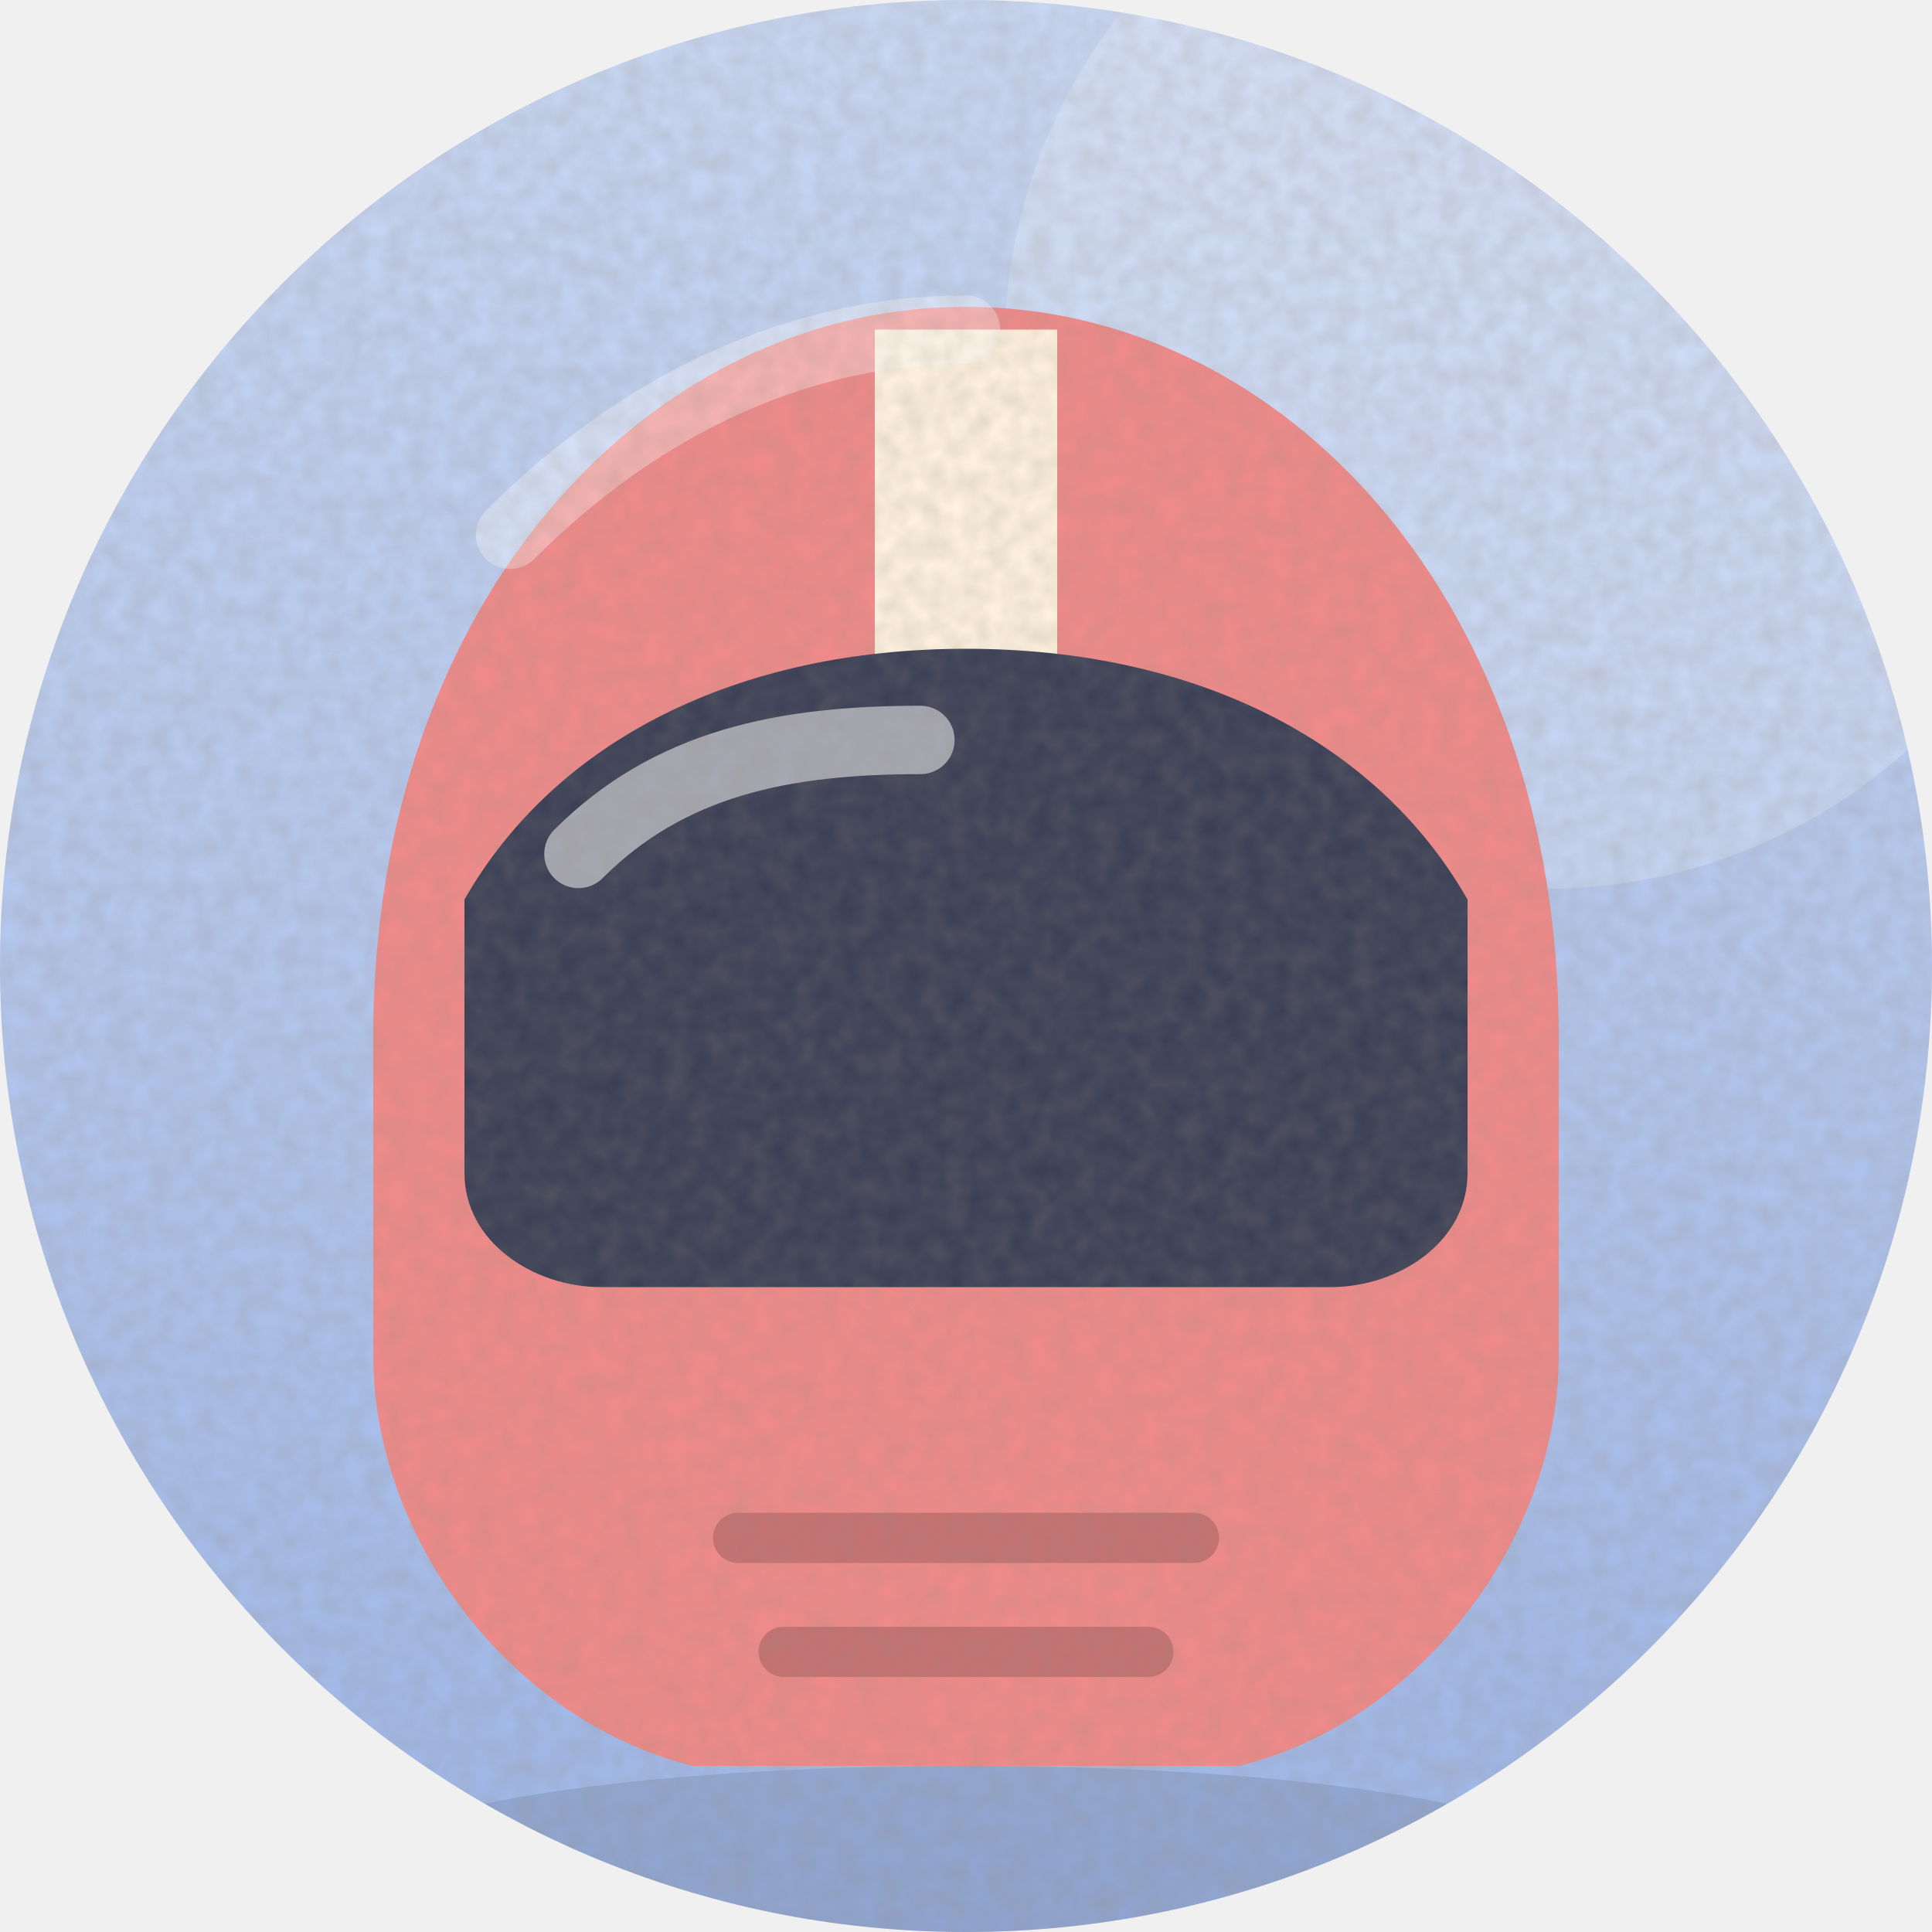
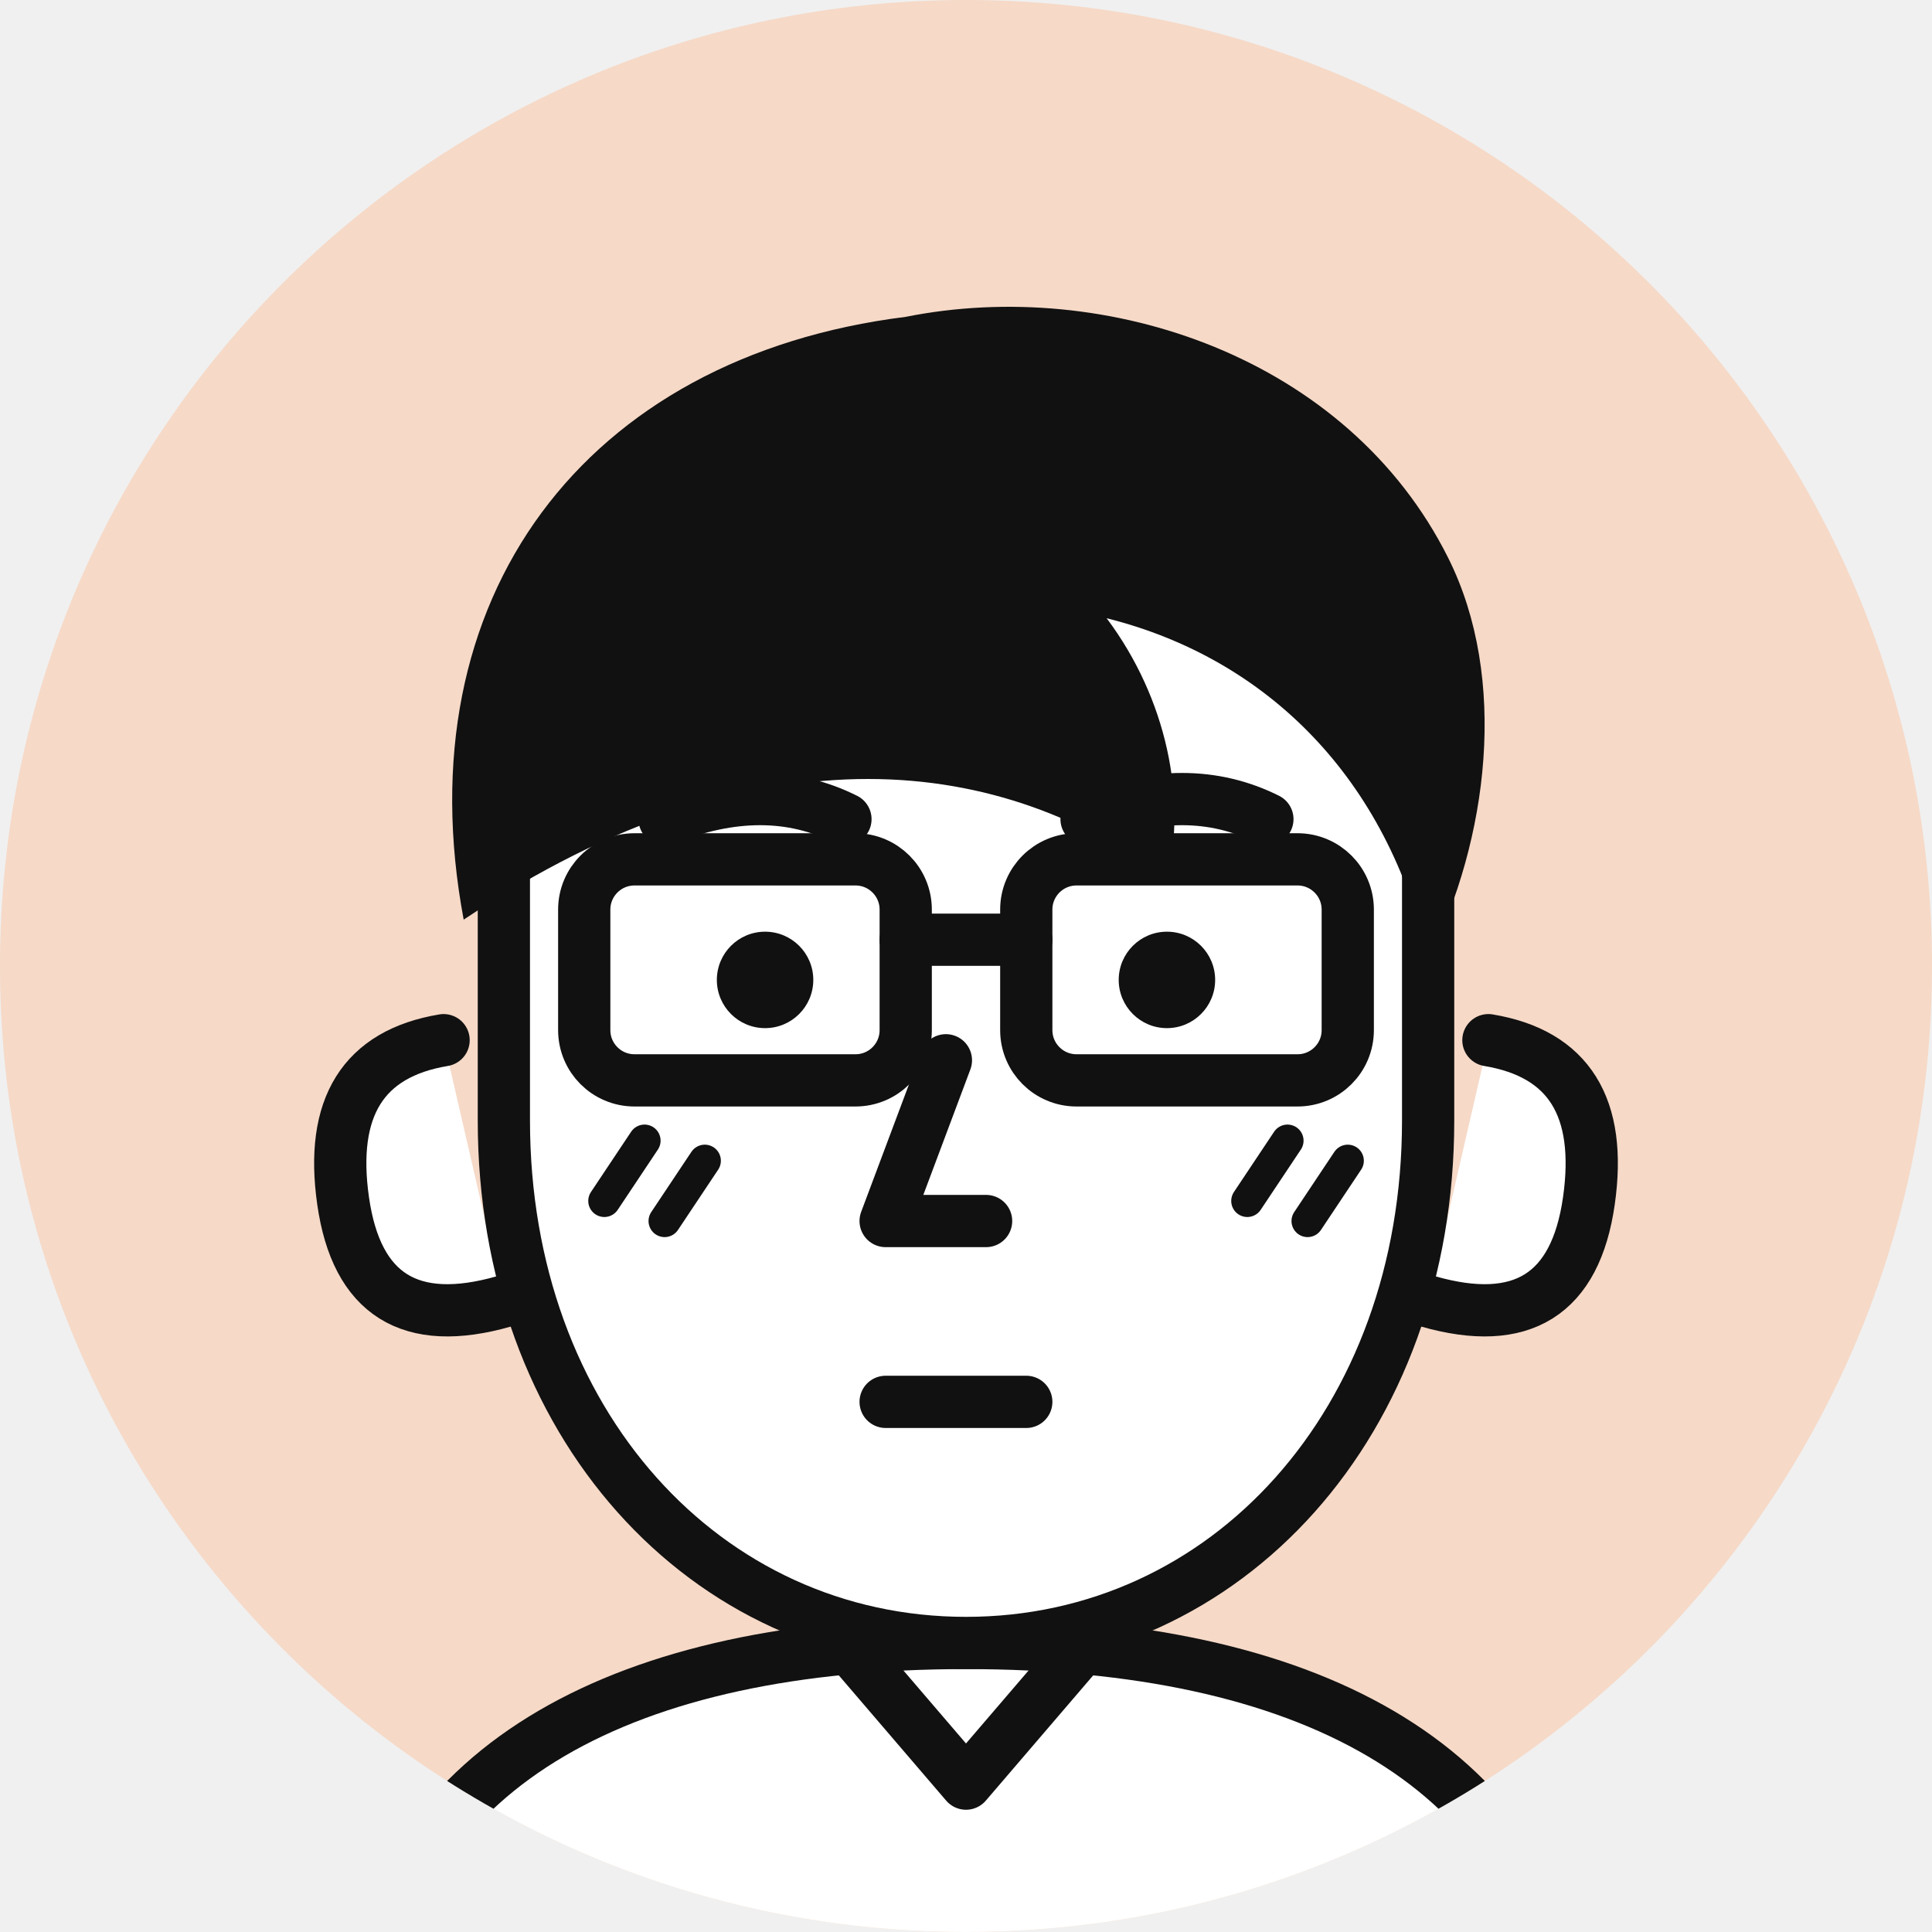
<svg xmlns="http://www.w3.org/2000/svg" viewBox="0 0 100 100">
  <defs>
-     <linearGradient id="b0" x1="0" y1="0" x2="0" y2="1">
-       <stop offset="0" stop-color="#C9D8F5" />
-       <stop offset="1" stop-color="#9DB6E8" />
-     </linearGradient>
    <clipPath id="c0">
      <circle cx="50" cy="50" r="50" />
    </clipPath>
-     <filter id="g1" x="0" y="0" width="100%" height="100%">
-       <feTurbulence type="fractalNoise" baseFrequency=".9" numOctaves="2" seed="1" />
-       <feColorMatrix values="0 0 0 0 .3  0 0 0 0 .25  0 0 0 0 .2  0 0 0 .32 -.05" />
-       <feComposite in2="SourceGraphic" operator="in" />
-     </filter>
  </defs>
  <g clip-path="url(#c0)">
-     <rect width="100" height="100" fill="url(#b0)" />
-     <circle cx="80" cy="18" r="28" fill="#fff" opacity=".2" />
-     <g transform="translate(50 56) scale(1.18) translate(-50 -54)">
-       <ellipse cx="50" cy="88" rx="26" ry="4" fill="#000" opacity=".1" />
-       <path d="M24 52c0-19 12-32 26-32s26 13 26 32v14c0 8-6 16-14 18H38c-8-2-14-10-14-18z" fill="#F08A8A" />
-       <path d="M46 21h8v28h-8z" fill="#FFF3E0" />
-       <path d="M28 46c4-7 12-11 22-11s18 4 22 11v12c0 3-3 5-6 5H34c-3 0-6-2-6-5z" fill="#3A3F55" />
-       <path d="M33 44c4-4 9-5 15-5" stroke="#fff" stroke-width="3" opacity=".55" stroke-linecap="round" fill="none" />
-       <path d="M40 74h20M42 79h16" stroke="#000" stroke-opacity=".18" stroke-width="2.2" stroke-linecap="round" />
-       <path d="M30 30c6-6 13-9 20-9" stroke="#fff" stroke-width="3" opacity=".35" stroke-linecap="round" fill="none" />
+     <rect width="100" height="100" fill="#F6D9C7" />
+     <g transform="translate(50 58) scale(1.04) translate(-50 -56)">
+       <path d="M20 100c2-12 13-18 30-18s28 6 30 18" fill="#fff" stroke="#111" stroke-width="2.6" stroke-linecap="round" stroke-linejoin="round" />
+       <path d="M44 82l6 7 6-7" fill="none" stroke="#111" stroke-width="2.6" stroke-linecap="round" stroke-linejoin="round" />
+       <path d="M24 52q-6 1-5 8t8 5" fill="#fff" stroke="#111" stroke-width="2.6" stroke-linecap="round" stroke-linejoin="round" />
+       <path d="M76 52q6 1 5 8t-8 5" fill="#fff" stroke="#111" stroke-width="2.6" stroke-linecap="round" stroke-linejoin="round" />
+       <path d="M27 44c0-15 10-24 23-24s23 9 23 24v12c0 15-10 26-23 26s-23-11-23-26z" fill="#fff" stroke="#111" stroke-width="2.6" stroke-linecap="round" stroke-linejoin="round" />
+       <path d="M49 53l-3 8h5" fill="none" stroke="#111" stroke-width="2.6" stroke-linecap="round" stroke-linejoin="round" />
+       <circle cx="40" cy="49" r="2.4" fill="#111" />
+       <circle cx="60" cy="49" r="2.4" fill="#111" />
+       <path d="M46 70h7" stroke="#111" stroke-width="2.6" stroke-linecap="round" stroke-linejoin="round" />
+       <path d="M35 41q5-2 9 0M56 41q5-2 9 0" fill="none" stroke="#111" stroke-width="2.6" stroke-linecap="round" stroke-linejoin="round" />
+       <path d="M32 60l2-3M35 61l2-3M64 60l2-3M67 61l2-3" stroke="#111" stroke-width="1.6" stroke-linecap="round" />
+       <path d="M25 46c-3-16 6-28 22-30 10-2 22 2 27 12 3 6 2 14-1 20-2-9-8-15-16-17 3 4 4 9 3 13-8-6-20-8-35 2z" fill="#111" />
+       <rect x="31" y="43" width="16" height="11" rx="2.5" fill="none" stroke="#111" stroke-width="2.6" stroke-linecap="round" stroke-linejoin="round" />
+       <rect x="53" y="43" width="16" height="11" rx="2.5" fill="none" stroke="#111" stroke-width="2.6" stroke-linecap="round" stroke-linejoin="round" />
+       <path d="M47 47h6" stroke="#111" stroke-width="2.6" stroke-linecap="round" stroke-linejoin="round" />
    </g>
-     <rect width="100" height="100" fill="#fff" filter="url(#g1)" />
  </g>
</svg>
